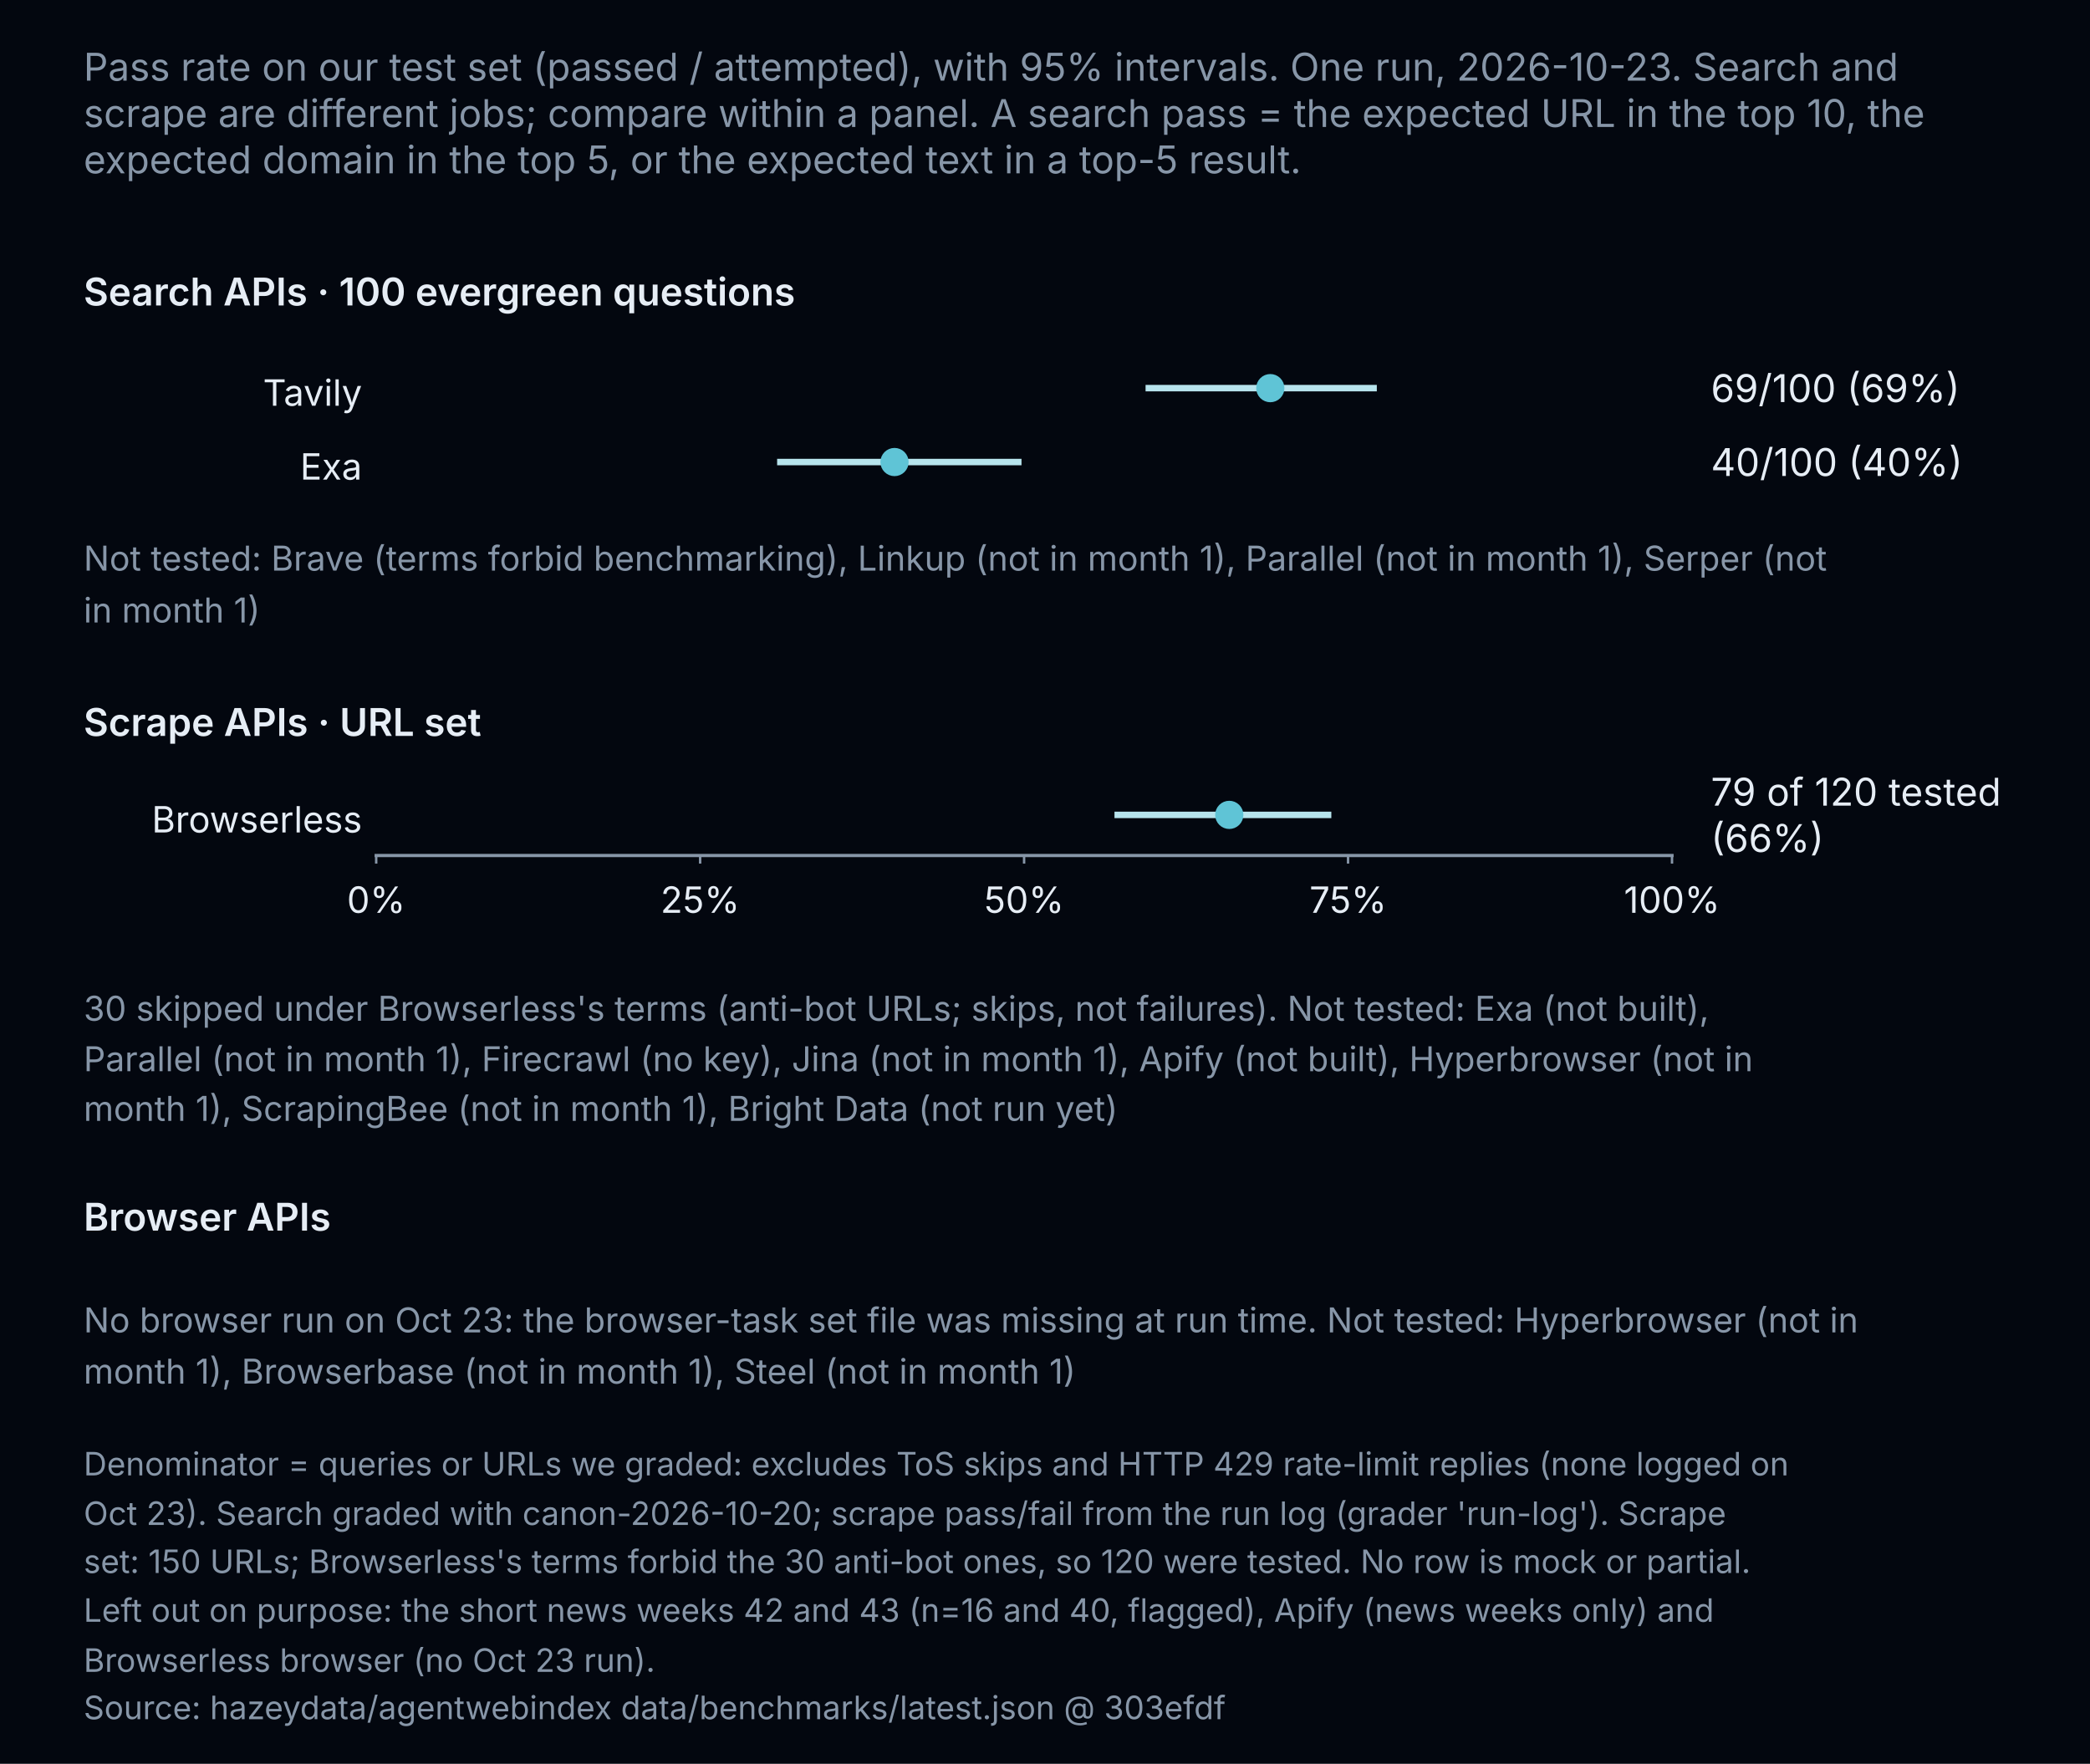
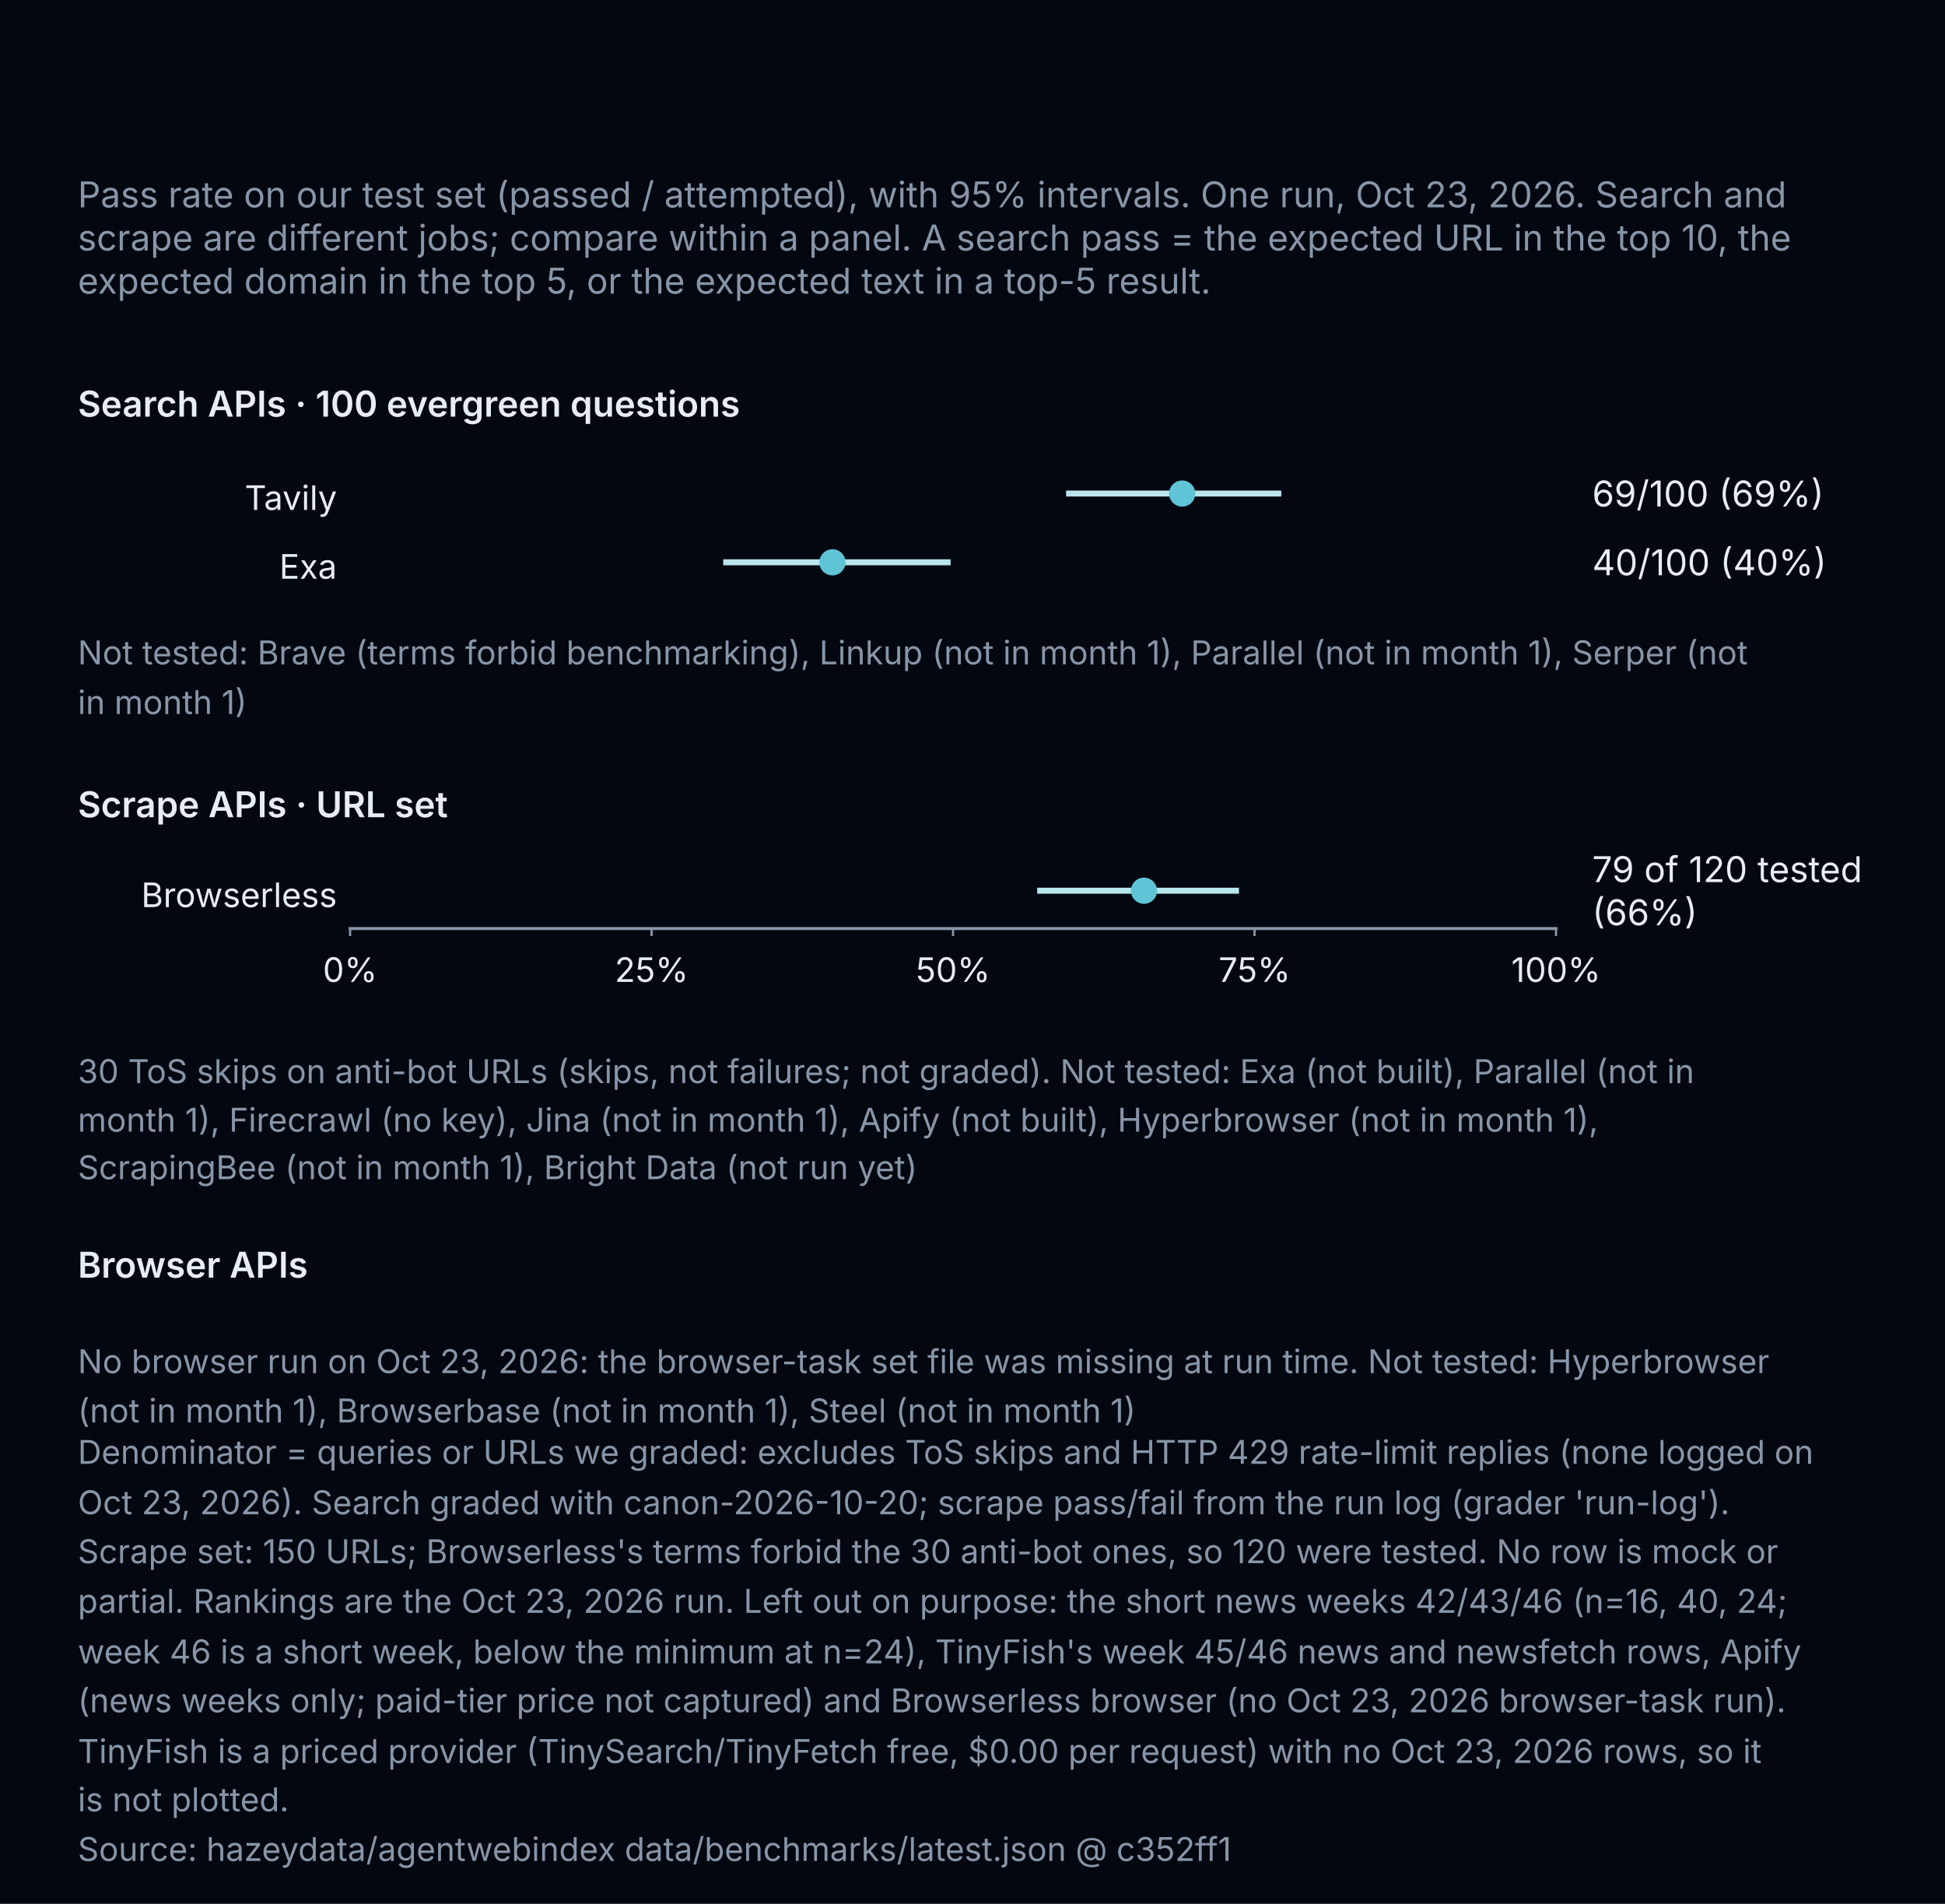
- <svg xmlns="http://www.w3.org/2000/svg" xmlns:xlink="http://www.w3.org/1999/xlink" role="img" aria-label="Tavily passed 69% of our 100 evergreen checks, Exa 40%; Browserless passed 66% of 120 scrape checks" width="518.4pt" height="437.479pt" viewBox="0 0 518.4 437.479" version="1.1">
+ <svg xmlns="http://www.w3.org/2000/svg" xmlns:xlink="http://www.w3.org/1999/xlink" role="img" aria-label="Tavily passed 69% of our 100 evergreen checks, Exa 40%; Browserless passed 66% of 120 scrape checks" width="518.4pt" height="507.364pt" viewBox="0 0 518.4 507.364" version="1.1">
  <defs>
    <style type="text/css">*{stroke-linejoin: round; stroke-linecap: butt}</style>
  </defs>
  <g id="figure_1">
    <g id="patch_1">
-       <path d="M 0 437.479  L 518.4 437.479  L 518.4 0  L 0 0  z " style="fill: #03070f" />
+       <path d="M 0 507.364  L 518.4 507.364  L 518.4 0  L 0 0  z " style="fill: #03070f" />
    </g>
    <g id="axes_1">
      <g id="patch_2">
-         <path d="M 93.312 125.595  L 414.72 125.595  L 414.72 85.275  L 93.312 85.275  z " style="fill: #03070f" />
+         <path d="M 93.312 160.852  L 414.72 160.852  L 414.72 120.532  L 93.312 120.532  z " style="fill: #03070f" />
      </g>
      <g id="matplotlib.axis_1">
        <g id="xtick_1">
          <g id="line2d_1" />
        </g>
        <g id="xtick_2">
          <g id="line2d_2" />
        </g>
        <g id="xtick_3">
          <g id="line2d_3" />
        </g>
        <g id="xtick_4">
          <g id="line2d_4" />
        </g>
        <g id="xtick_5">
          <g id="line2d_5" />
        </g>
      </g>
      <g id="matplotlib.axis_2">
        <g id="ytick_1">
          <g id="line2d_6" />
          <g id="text_1">
-             <text style="font-size: 9px; font-family: 'Inter', sans-serif; text-anchor: end; fill: #e6edf5" x="89.812" y="118.958" transform="rotate(-0 89.812 118.958)">Exa</text>
+             <text style="font-size: 9px; font-family: 'Inter', sans-serif; text-anchor: end; fill: #e6edf5" x="89.812" y="154.216" transform="rotate(-0 89.812 154.2155)">Exa</text>
          </g>
        </g>
        <g id="ytick_2">
          <g id="line2d_7" />
          <g id="text_2">
-             <text style="font-size: 9px; font-family: 'Inter', sans-serif; text-anchor: end; fill: #e6edf5" x="89.812" y="100.631" transform="rotate(-0 89.812 100.6307)">Tavily</text>
+             <text style="font-size: 9px; font-family: 'Inter', sans-serif; text-anchor: end; fill: #e6edf5" x="89.812" y="135.888" transform="rotate(-0 89.812 135.8882)">Tavily</text>
          </g>
        </g>
      </g>
      <g id="wilson-ci">
-         <path d="M 284.144 96.271  L 341.505 96.271  " clip-path="url(#p829a935129)" style="fill: none; stroke: #b7e4ed; stroke-width: 1.6" />
+         <path d="M 284.144 131.529  L 341.505 131.529  " clip-path="url(#p3ce8d5fcc8)" style="fill: none; stroke: #b7e4ed; stroke-width: 1.6" />
      </g>
      <g id="wilson-ci">
-         <path d="M 192.756 114.599  L 253.373 114.599  " clip-path="url(#p829a935129)" style="fill: none; stroke: #b7e4ed; stroke-width: 1.6" />
+         <path d="M 192.756 149.856  L 253.373 149.856  " clip-path="url(#p3ce8d5fcc8)" style="fill: none; stroke: #b7e4ed; stroke-width: 1.6" />
      </g>
      <g id="line2d_8">
        <defs>
-           <path id="m9ee821864e" d="M 0 3  C 0.796 3 1.559 2.684 2.121 2.121  C 2.684 1.559 3 0.796 3 0  C 3 -0.796 2.684 -1.559 2.121 -2.121  C 1.559 -2.684 0.796 -3 0 -3  C -0.796 -3 -1.559 -2.684 -2.121 -2.121  C -2.684 -1.559 -3 -0.796 -3 0  C -3 0.796 -2.684 1.559 -2.121 2.121  C -1.559 2.684 -0.796 3 0 3  z " style="stroke: #5fc4d6" />
+           <path id="mfe654759f4" d="M 0 3  C 0.796 3 1.559 2.684 2.121 2.121  C 2.684 1.559 3 0.796 3 0  C 3 -0.796 2.684 -1.559 2.121 -2.121  C 1.559 -2.684 0.796 -3 0 -3  C -0.796 -3 -1.559 -2.684 -2.121 -2.121  C -2.684 -1.559 -3 -0.796 -3 0  C -3 0.796 -2.684 1.559 -2.121 2.121  C -1.559 2.684 -0.796 3 0 3  z " style="stroke: #5fc4d6" />
        </defs>
-         <g clip-path="url(#p829a935129)">
-           <use xlink:href="#m9ee821864e" x="315.084" y="96.271" style="fill: #5fc4d6; stroke: #5fc4d6" />
+         <g clip-path="url(#p3ce8d5fcc8)">
+           <use xlink:href="#mfe654759f4" x="315.084" y="131.529" style="fill: #5fc4d6; stroke: #5fc4d6" />
        </g>
      </g>
      <g id="text_3">
-         <text style="font-size: 9.5px; font-family: 'Inter', sans-serif; text-anchor: start; fill: #e6edf5" x="424.362" y="99.727" transform="rotate(-0 424.3622 99.72717)">69/100 (69%)</text>
+         <text style="font-size: 9.5px; font-family: 'Inter', sans-serif; text-anchor: start; fill: #e6edf5" x="424.362" y="134.985" transform="rotate(-0 424.3622 134.9847)">69/100 (69%)</text>
      </g>
      <g id="line2d_9">
-         <g clip-path="url(#p829a935129)">
-           <use xlink:href="#m9ee821864e" x="221.875" y="114.599" style="fill: #5fc4d6; stroke: #5fc4d6" />
+         <g clip-path="url(#p3ce8d5fcc8)">
+           <use xlink:href="#mfe654759f4" x="221.875" y="149.856" style="fill: #5fc4d6; stroke: #5fc4d6" />
        </g>
      </g>
      <g id="text_4">
-         <text style="font-size: 9.5px; font-family: 'Inter', sans-serif; text-anchor: start; fill: #e6edf5" x="424.362" y="118.054" transform="rotate(-0 424.3622 118.0544)">40/100 (40%)</text>
+         <text style="font-size: 9.5px; font-family: 'Inter', sans-serif; text-anchor: start; fill: #e6edf5" x="424.362" y="153.312" transform="rotate(-0 424.3622 153.3119)">40/100 (40%)</text>
      </g>
    </g>
    <g id="axes_2">
      <g id="patch_3">
-         <path d="M 93.312 212.197  L 414.72 212.197  L 414.72 192.037  L 93.312 192.037  z " style="fill: #03070f" />
+         <path d="M 93.312 247.455  L 414.72 247.455  L 414.72 227.295  L 93.312 227.295  z " style="fill: #03070f" />
      </g>
      <g id="matplotlib.axis_3">
        <g id="xtick_6">
          <g id="line2d_10">
            <defs>
-               <path id="mb695ac8c50" d="M 0 0  L 0 2  " style="stroke: #8796a8; stroke-width: 0.6" />
+               <path id="me2e6b6739e" d="M 0 0  L 0 2  " style="stroke: #8796a8; stroke-width: 0.6" />
            </defs>
            <g>
-               <use xlink:href="#mb695ac8c50" x="93.312" y="212.197" style="fill: #8796a8; stroke: #8796a8; stroke-width: 0.6" />
+               <use xlink:href="#me2e6b6739e" x="93.312" y="247.455" style="fill: #8796a8; stroke: #8796a8; stroke-width: 0.6" />
            </g>
          </g>
          <g id="text_5">
-             <text style="font-size: 9px; font-family: 'Inter', sans-serif; text-anchor: middle; fill: #e6edf5" x="93.312" y="226.416" transform="rotate(-0 93.312 226.4162)">0%</text>
+             <text style="font-size: 9px; font-family: 'Inter', sans-serif; text-anchor: middle; fill: #e6edf5" x="93.312" y="261.674" transform="rotate(-0 93.312 261.6737)">0%</text>
          </g>
        </g>
        <g id="xtick_7">
          <g id="line2d_11">
            <g>
-               <use xlink:href="#mb695ac8c50" x="173.664" y="212.197" style="fill: #8796a8; stroke: #8796a8; stroke-width: 0.6" />
+               <use xlink:href="#me2e6b6739e" x="173.664" y="247.455" style="fill: #8796a8; stroke: #8796a8; stroke-width: 0.6" />
            </g>
          </g>
          <g id="text_6">
-             <text style="font-size: 9px; font-family: 'Inter', sans-serif; text-anchor: middle; fill: #e6edf5" x="173.664" y="226.416" transform="rotate(-0 173.664 226.4162)">25%</text>
+             <text style="font-size: 9px; font-family: 'Inter', sans-serif; text-anchor: middle; fill: #e6edf5" x="173.664" y="261.674" transform="rotate(-0 173.664 261.6737)">25%</text>
          </g>
        </g>
        <g id="xtick_8">
          <g id="line2d_12">
            <g>
-               <use xlink:href="#mb695ac8c50" x="254.016" y="212.197" style="fill: #8796a8; stroke: #8796a8; stroke-width: 0.6" />
+               <use xlink:href="#me2e6b6739e" x="254.016" y="247.455" style="fill: #8796a8; stroke: #8796a8; stroke-width: 0.6" />
            </g>
          </g>
          <g id="text_7">
-             <text style="font-size: 9px; font-family: 'Inter', sans-serif; text-anchor: middle; fill: #e6edf5" x="254.016" y="226.416" transform="rotate(-0 254.016 226.4162)">50%</text>
+             <text style="font-size: 9px; font-family: 'Inter', sans-serif; text-anchor: middle; fill: #e6edf5" x="254.016" y="261.674" transform="rotate(-0 254.016 261.6737)">50%</text>
          </g>
        </g>
        <g id="xtick_9">
          <g id="line2d_13">
            <g>
-               <use xlink:href="#mb695ac8c50" x="334.368" y="212.197" style="fill: #8796a8; stroke: #8796a8; stroke-width: 0.6" />
+               <use xlink:href="#me2e6b6739e" x="334.368" y="247.455" style="fill: #8796a8; stroke: #8796a8; stroke-width: 0.6" />
            </g>
          </g>
          <g id="text_8">
-             <text style="font-size: 9px; font-family: 'Inter', sans-serif; text-anchor: middle; fill: #e6edf5" x="334.368" y="226.416" transform="rotate(-0 334.368 226.4162)">75%</text>
+             <text style="font-size: 9px; font-family: 'Inter', sans-serif; text-anchor: middle; fill: #e6edf5" x="334.368" y="261.674" transform="rotate(-0 334.368 261.6737)">75%</text>
          </g>
        </g>
        <g id="xtick_10">
          <g id="line2d_14">
            <g>
-               <use xlink:href="#mb695ac8c50" x="414.72" y="212.197" style="fill: #8796a8; stroke: #8796a8; stroke-width: 0.6" />
+               <use xlink:href="#me2e6b6739e" x="414.72" y="247.455" style="fill: #8796a8; stroke: #8796a8; stroke-width: 0.6" />
            </g>
          </g>
          <g id="text_9">
-             <text style="font-size: 9px; font-family: 'Inter', sans-serif; text-anchor: middle; fill: #e6edf5" x="414.72" y="226.416" transform="rotate(-0 414.72 226.4162)">100%</text>
+             <text style="font-size: 9px; font-family: 'Inter', sans-serif; text-anchor: middle; fill: #e6edf5" x="414.72" y="261.674" transform="rotate(-0 414.72 261.6737)">100%</text>
          </g>
        </g>
      </g>
      <g id="matplotlib.axis_4">
        <g id="ytick_3">
          <g id="line2d_15" />
          <g id="text_10">
-             <text style="font-size: 9px; font-family: 'Inter', sans-serif; text-anchor: end; fill: #e6edf5" x="89.812" y="206.477" transform="rotate(-0 89.812 206.4769)">Browserless</text>
+             <text style="font-size: 9px; font-family: 'Inter', sans-serif; text-anchor: end; fill: #e6edf5" x="89.812" y="241.734" transform="rotate(-0 89.812 241.7344)">Browserless</text>
          </g>
        </g>
      </g>
      <g id="wilson-ci">
-         <path d="M 276.433 202.118  L 330.221 202.118  " clip-path="url(#p912120ea40)" style="fill: none; stroke: #b7e4ed; stroke-width: 1.6" />
+         <path d="M 276.433 237.375  L 330.221 237.375  " clip-path="url(#pc4d71fc75c)" style="fill: none; stroke: #b7e4ed; stroke-width: 1.6" />
      </g>
      <g id="patch_4">
-         <path d="M 93.312 212.197  L 414.72 212.197  " style="fill: none; stroke: #8796a8; stroke-width: 0.8; stroke-linejoin: miter; stroke-linecap: square" />
+         <path d="M 93.312 247.455  L 414.72 247.455  " style="fill: none; stroke: #8796a8; stroke-width: 0.8; stroke-linejoin: miter; stroke-linecap: square" />
      </g>
      <g id="line2d_16">
-         <g clip-path="url(#p912120ea40)">
-           <use xlink:href="#m9ee821864e" x="304.906" y="202.118" style="fill: #5fc4d6; stroke: #5fc4d6" />
+         <g clip-path="url(#pc4d71fc75c)">
+           <use xlink:href="#mfe654759f4" x="304.906" y="237.375" style="fill: #5fc4d6; stroke: #5fc4d6" />
        </g>
      </g>
      <g id="text_11">
-         <text style="font-size: 9.5px; font-family: 'Inter', sans-serif; fill: #e6edf5" transform="translate(424.3622 199.826)">79 of 120 tested</text>
-         <text style="font-size: 9.5px; font-family: 'Inter', sans-serif; fill: #e6edf5" transform="translate(424.3622 211.3206)">(66%)</text>
-       </g>
-     </g>
-     <g id="text_12">
-       <text style="font-size: 9.5px; font-family: 'Inter', sans-serif; fill: #8796a8" transform="translate(20.736 20.00313)">Pass rate on our test set (passed / attempted), with 95% intervals. One run, 2026-10-23. Search and</text>
-       <text style="font-size: 9.5px; font-family: 'Inter', sans-serif; fill: #8796a8" transform="translate(20.736 31.49775)">scrape are different jobs; compare within a panel. A search pass = the expected URL in the top 10, the</text>
-       <text style="font-size: 9.5px; font-family: 'Inter', sans-serif; fill: #8796a8" transform="translate(20.736 42.99238)">expected domain in the top 5, or the expected text in a top-5 result.</text>
+         <text style="font-size: 9.5px; font-family: 'Inter', sans-serif; fill: #e6edf5" transform="translate(424.3622 235.0835)">79 of 120 tested</text>
+         <text style="font-size: 9.5px; font-family: 'Inter', sans-serif; fill: #e6edf5" transform="translate(424.3622 246.5781)">(66%)</text>
+       </g>
    </g>
    <g id="text_13">
-       <text style="font-weight: 600; font-size: 9.5px; font-family: 'Inter', sans-serif; text-anchor: start; fill: #e6edf5" x="20.736" y="75.771" transform="rotate(-0 20.736 75.77081)">Search APIs · 100 evergreen questions</text>
+       <text style="font-size: 9.5px; font-family: 'Inter', sans-serif; fill: #8796a8" transform="translate(20.736 55.26062)">Pass rate on our test set (passed / attempted), with 95% intervals. One run, Oct 23, 2026. Search and</text>
+       <text style="font-size: 9.5px; font-family: 'Inter', sans-serif; fill: #8796a8" transform="translate(20.736 66.75525)">scrape are different jobs; compare within a panel. A search pass = the expected URL in the top 10, the</text>
+       <text style="font-size: 9.5px; font-family: 'Inter', sans-serif; fill: #8796a8" transform="translate(20.736 78.24988)">expected domain in the top 5, or the expected text in a top-5 result.</text>
    </g>
    <g id="text_14">
-       <text style="font-size: 8.5px; font-family: 'Inter', sans-serif; fill: #8796a8" transform="translate(20.736 141.5251)">Not tested: Brave (terms forbid benchmarking), Linkup (not in month 1), Parallel (not in month 1), Serper (not</text>
-       <text style="font-size: 8.5px; font-family: 'Inter', sans-serif; fill: #8796a8" transform="translate(20.736 154.3999)">in month 1)</text>
+       <text style="font-weight: 600; font-size: 9.5px; font-family: 'Inter', sans-serif; text-anchor: start; fill: #e6edf5" x="20.736" y="111.028" transform="rotate(-0 20.736 111.0283)">Search APIs · 100 evergreen questions</text>
    </g>
    <g id="text_15">
-       <text style="font-weight: 600; font-size: 9.5px; font-family: 'Inter', sans-serif; text-anchor: start; fill: #e6edf5" x="20.736" y="182.533" transform="rotate(-0 20.736 182.5333)">Scrape APIs · URL set</text>
+       <text style="font-size: 8.75px; font-family: 'Inter', sans-serif; fill: #8796a8" transform="translate(20.736 177.0394)">Not tested: Brave (terms forbid benchmarking), Linkup (not in month 1), Parallel (not in month 1), Serper (not</text>
+       <text style="font-size: 8.75px; font-family: 'Inter', sans-serif; fill: #8796a8" transform="translate(20.736 190.2929)">in month 1)</text>
    </g>
    <g id="text_16">
-       <text style="font-size: 8.5px; font-family: 'Inter', sans-serif; fill: #8796a8" transform="translate(20.736 253.1822)">30 skipped under Browserless's terms (anti-bot URLs; skips, not failures). Not tested: Exa (not built),</text>
-       <text style="font-size: 8.5px; font-family: 'Inter', sans-serif; fill: #8796a8" transform="translate(20.736 265.7024)">Parallel (not in month 1), Firecrawl (no key), Jina (not in month 1), Apify (not built), Hyperbrowser (not in</text>
-       <text style="font-size: 8.5px; font-family: 'Inter', sans-serif; fill: #8796a8" transform="translate(20.736 278.0108)">month 1), ScrapingBee (not in month 1), Bright Data (not run yet)</text>
+       <text style="font-weight: 600; font-size: 9.5px; font-family: 'Inter', sans-serif; text-anchor: start; fill: #e6edf5" x="20.736" y="217.791" transform="rotate(-0 20.736 217.7908)">Scrape APIs · URL set</text>
    </g>
    <g id="text_17">
-       <text style="font-weight: 600; font-size: 9.5px; font-family: 'Inter', sans-serif; text-anchor: start; fill: #e6edf5" x="20.736" y="305.237" transform="rotate(-0 20.736 305.2371)">Browser APIs</text>
+       <text style="font-size: 8.75px; font-family: 'Inter', sans-serif; fill: #8796a8" transform="translate(20.736 288.6409)">30 ToS skips on anti-bot URLs (skips, not failures; not graded). Not tested: Exa (not built), Parallel (not in</text>
+       <text style="font-size: 8.75px; font-family: 'Inter', sans-serif; fill: #8796a8" transform="translate(20.736 301.5806)">month 1), Firecrawl (no key), Jina (not in month 1), Apify (not built), Hyperbrowser (not in month 1),</text>
+       <text style="font-size: 8.75px; font-family: 'Inter', sans-serif; fill: #8796a8" transform="translate(20.736 314.251)">ScrapingBee (not in month 1), Bright Data (not run yet)</text>
    </g>
    <g id="text_18">
-       <text style="font-size: 8.5px; font-family: 'Inter', sans-serif; fill: #8796a8" transform="translate(20.736 330.4761)">No browser run on Oct 23: the browser-task set file was missing at run time. Not tested: Hyperbrowser (not in</text>
-       <text style="font-size: 8.5px; font-family: 'Inter', sans-serif; fill: #8796a8" transform="translate(20.736 343.1849)">month 1), Browserbase (not in month 1), Steel (not in month 1)</text>
+       <text style="font-weight: 600; font-size: 9.5px; font-family: 'Inter', sans-serif; text-anchor: start; fill: #e6edf5" x="20.736" y="340.495" transform="rotate(-0 20.736 340.4946)">Browser APIs</text>
    </g>
    <g id="text_19">
-       <text style="font-size: 8px; font-family: 'Inter', sans-serif; fill: #8796a8" transform="translate(20.736 365.9559)">Denominator = queries or URLs we graded: excludes ToS skips and HTTP 429 rate-limit replies (none logged on</text>
-       <text style="font-size: 8px; font-family: 'Inter', sans-serif; fill: #8796a8" transform="translate(20.736 378.2393)">Oct 23). Search graded with canon-2026-10-20; scrape pass/fail from the run log (grader 'run-log'). Scrape</text>
-       <text style="font-size: 8px; font-family: 'Inter', sans-serif; fill: #8796a8" transform="translate(20.736 390.1607)">set: 150 URLs; Browserless's terms forbid the 30 anti-bot ones, so 120 were tested. No row is mock or partial.</text>
-       <text style="font-size: 8px; font-family: 'Inter', sans-serif; fill: #8796a8" transform="translate(20.736 402.2547)">Left out on purpose: the short news weeks 42 and 43 (n=16 and 40, flagged), Apify (news weeks only) and</text>
-       <text style="font-size: 8px; font-family: 'Inter', sans-serif; fill: #8796a8" transform="translate(20.736 414.6725)">Browserless browser (no Oct 23 run).</text>
-       <text style="font-size: 8px; font-family: 'Inter', sans-serif; fill: #8796a8" transform="translate(20.736 426.4127)">Source: hazeydata/agentwebindex data/benchmarks/latest.json @ 303efdf</text>
+       <text style="font-size: 8.75px; font-family: 'Inter', sans-serif; fill: #8796a8" transform="translate(20.736 365.9395)">No browser run on Oct 23, 2026: the browser-task set file was missing at run time. Not tested: Hyperbrowser</text>
+       <text style="font-size: 8.75px; font-family: 'Inter', sans-serif; fill: #8796a8" transform="translate(20.736 379.0673)">(not in month 1), Browserbase (not in month 1), Steel (not in month 1)</text>
+     </g>
+     <g id="text_20">
+       <text style="font-size: 8.75px; font-family: 'Inter', sans-serif; fill: #8796a8" transform="translate(20.736 390.1088)">Denominator = queries or URLs we graded: excludes ToS skips and HTTP 429 rate-limit replies (none logged on</text>
+       <text style="font-size: 8.75px; font-family: 'Inter', sans-serif; fill: #8796a8" transform="translate(20.736 403.5437)">Oct 23, 2026). Search graded with canon-2026-10-20; scrape pass/fail from the run log (grader 'run-log').</text>
+       <text style="font-size: 8.75px; font-family: 'Inter', sans-serif; fill: #8796a8" transform="translate(20.736 416.5828)">Scrape set: 150 URLs; Browserless's terms forbid the 30 anti-bot ones, so 120 were tested. No row is mock or</text>
+       <text style="font-size: 8.75px; font-family: 'Inter', sans-serif; fill: #8796a8" transform="translate(20.736 429.8106)">partial. Rankings are the Oct 23, 2026 run. Left out on purpose: the short news weeks 42/43/46 (n=16, 40, 24;</text>
+       <text style="font-size: 8.75px; font-family: 'Inter', sans-serif; fill: #8796a8" transform="translate(20.736 443.2797)">week 46 is a short week, below the minimum at n=24), TinyFish's week 45/46 news and newsfetch rows, Apify</text>
+       <text style="font-size: 8.75px; font-family: 'Inter', sans-serif; fill: #8796a8" transform="translate(20.736 456.3127)">(news weeks only; paid-tier price not captured) and Browserless browser (no Oct 23, 2026 browser-task run).</text>
+       <text style="font-size: 8.75px; font-family: 'Inter', sans-serif; fill: #8796a8" transform="translate(20.736 469.818)">TinyFish is a priced provider (TinySearch/TinyFetch free, $0.00 per request) with no Oct 23, 2026 rows, so it</text>
+       <text style="font-size: 8.75px; font-family: 'Inter', sans-serif; fill: #8796a8" transform="translate(20.736 482.7075)">is not plotted.</text>
+       <text style="font-size: 8.75px; font-family: 'Inter', sans-serif; fill: #8796a8" transform="translate(20.736 495.9353)">Source: hazeydata/agentwebindex data/benchmarks/latest.json @ c352ff1</text>
    </g>
  </g>
  <defs>
-     <clipPath id="p829a935129">
-       <rect x="93.312" y="85.275" width="321.408" height="40.32" />
+     <clipPath id="p3ce8d5fcc8">
+       <rect x="93.312" y="120.532" width="321.408" height="40.32" />
    </clipPath>
-     <clipPath id="p912120ea40">
-       <rect x="93.312" y="192.037" width="321.408" height="20.16" />
+     <clipPath id="pc4d71fc75c">
+       <rect x="93.312" y="227.295" width="321.408" height="20.16" />
    </clipPath>
  </defs>
</svg>
